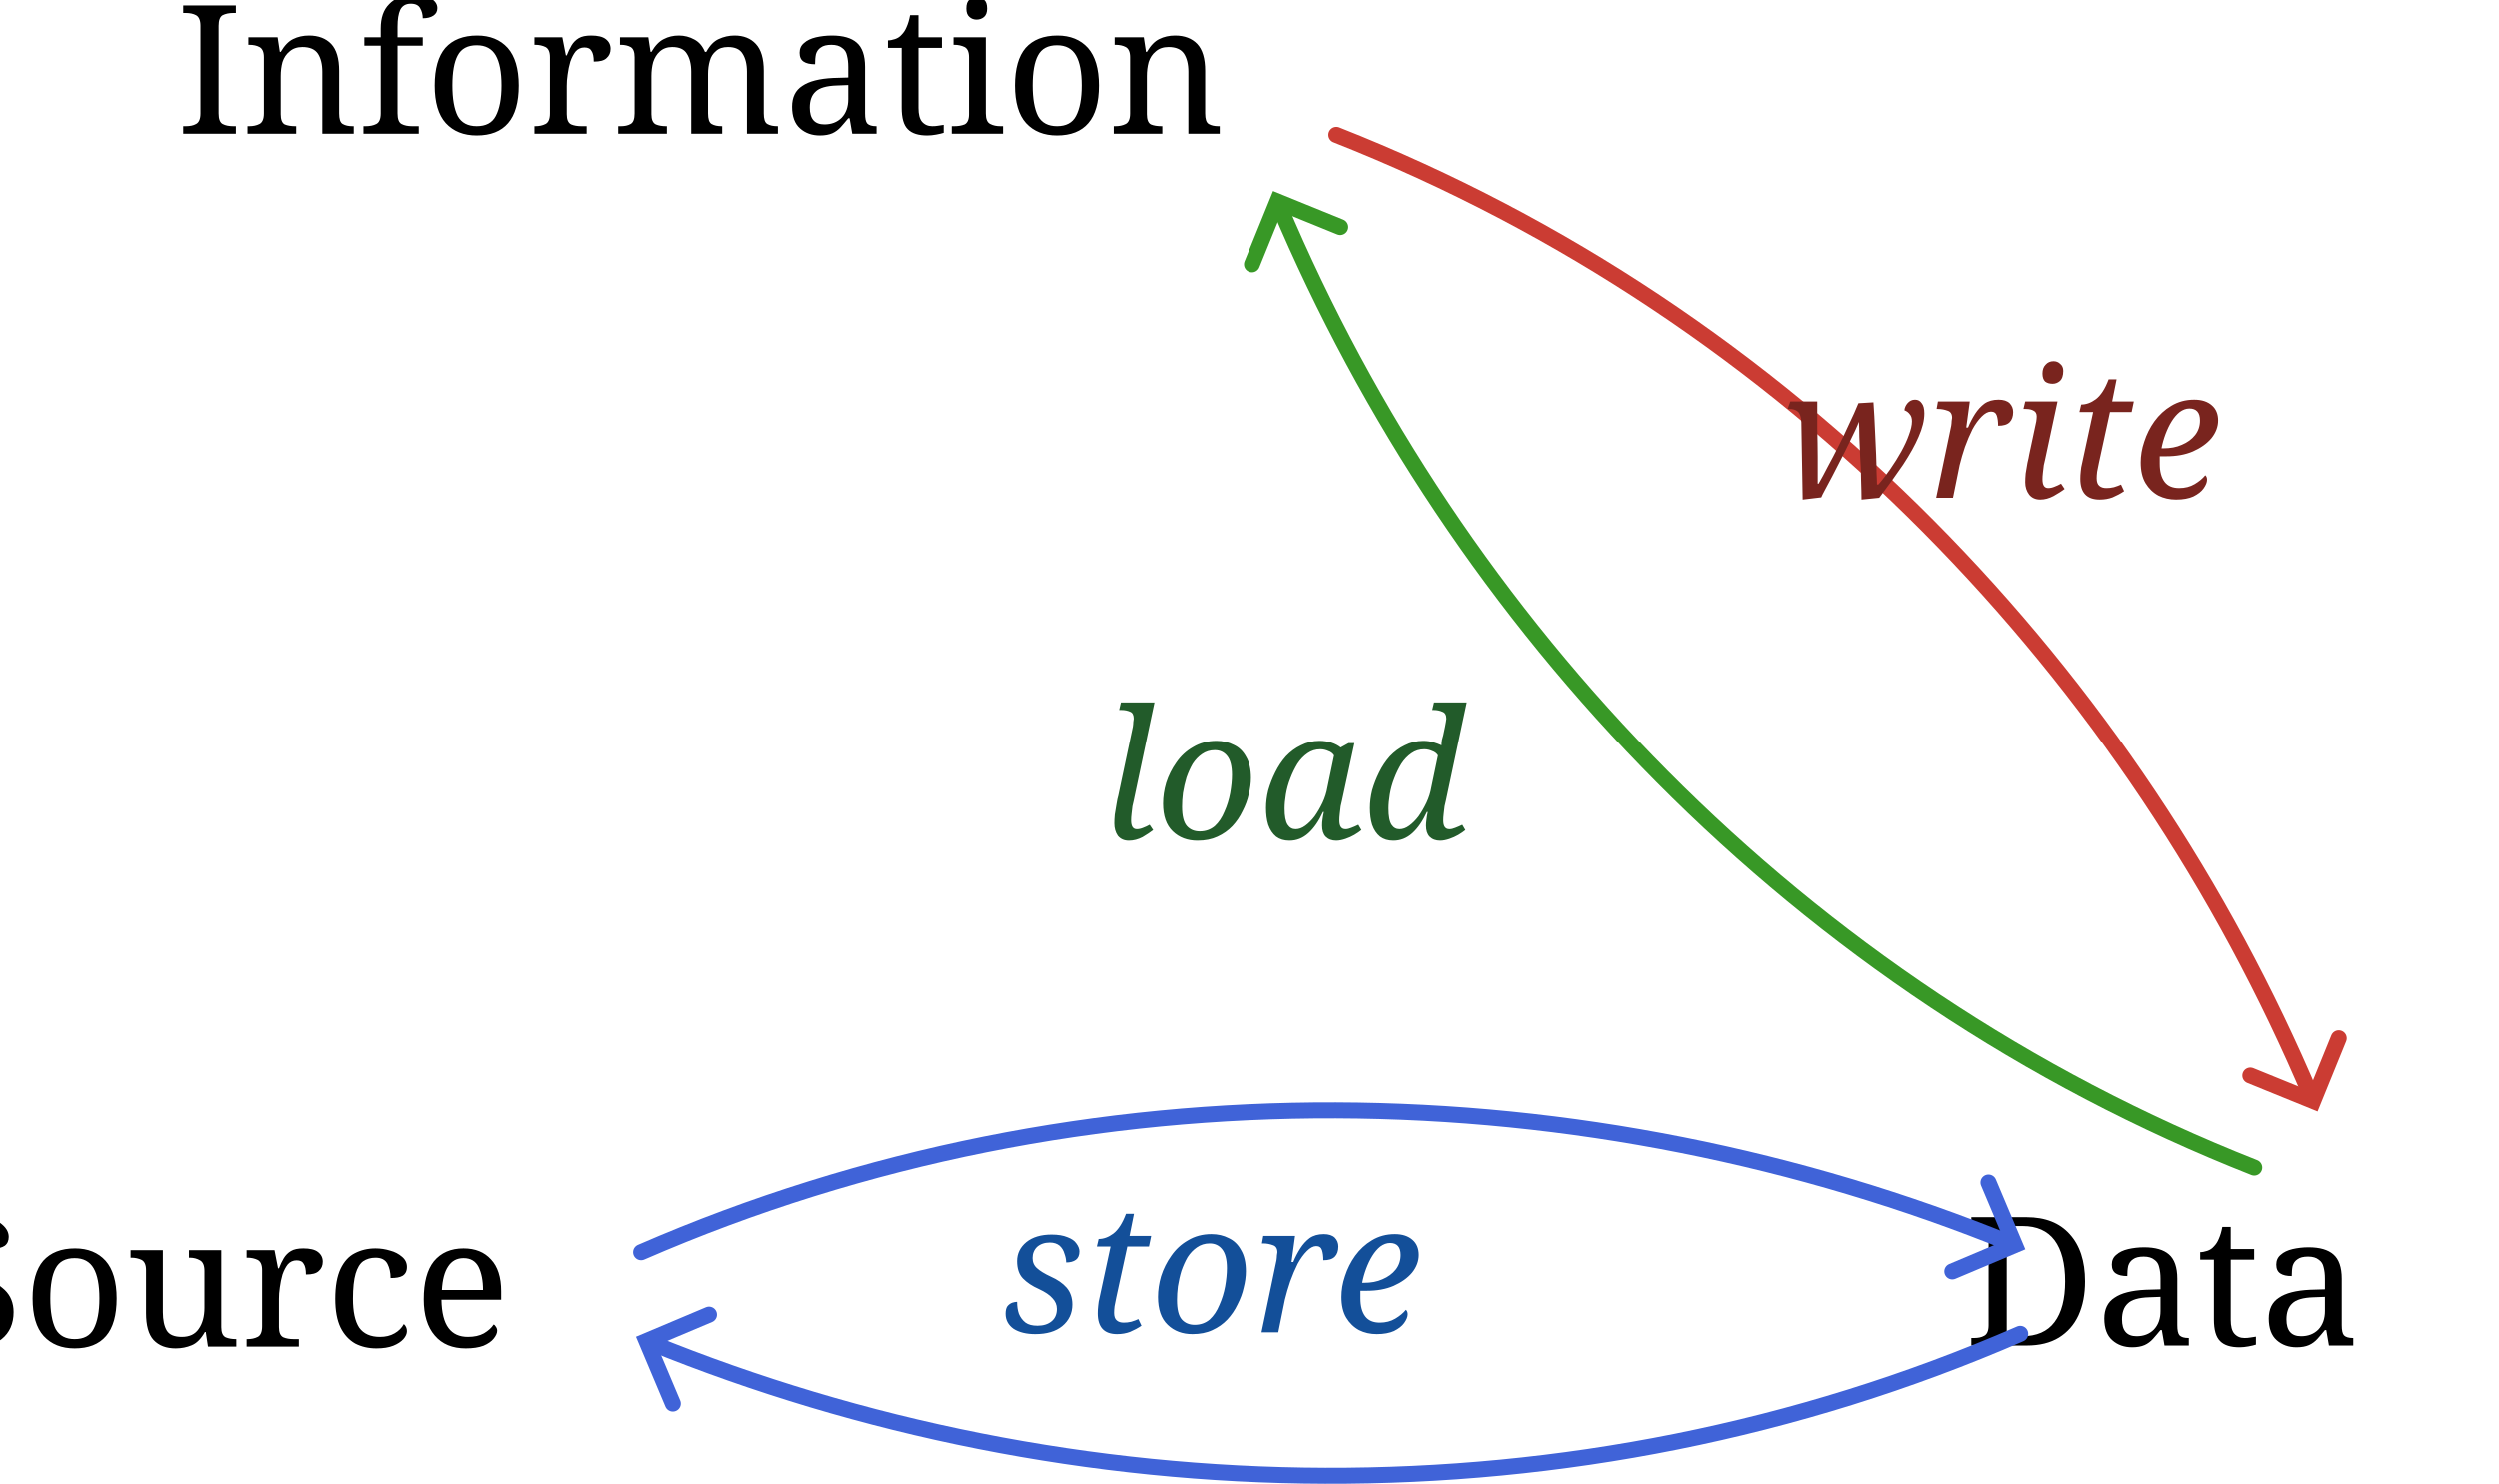
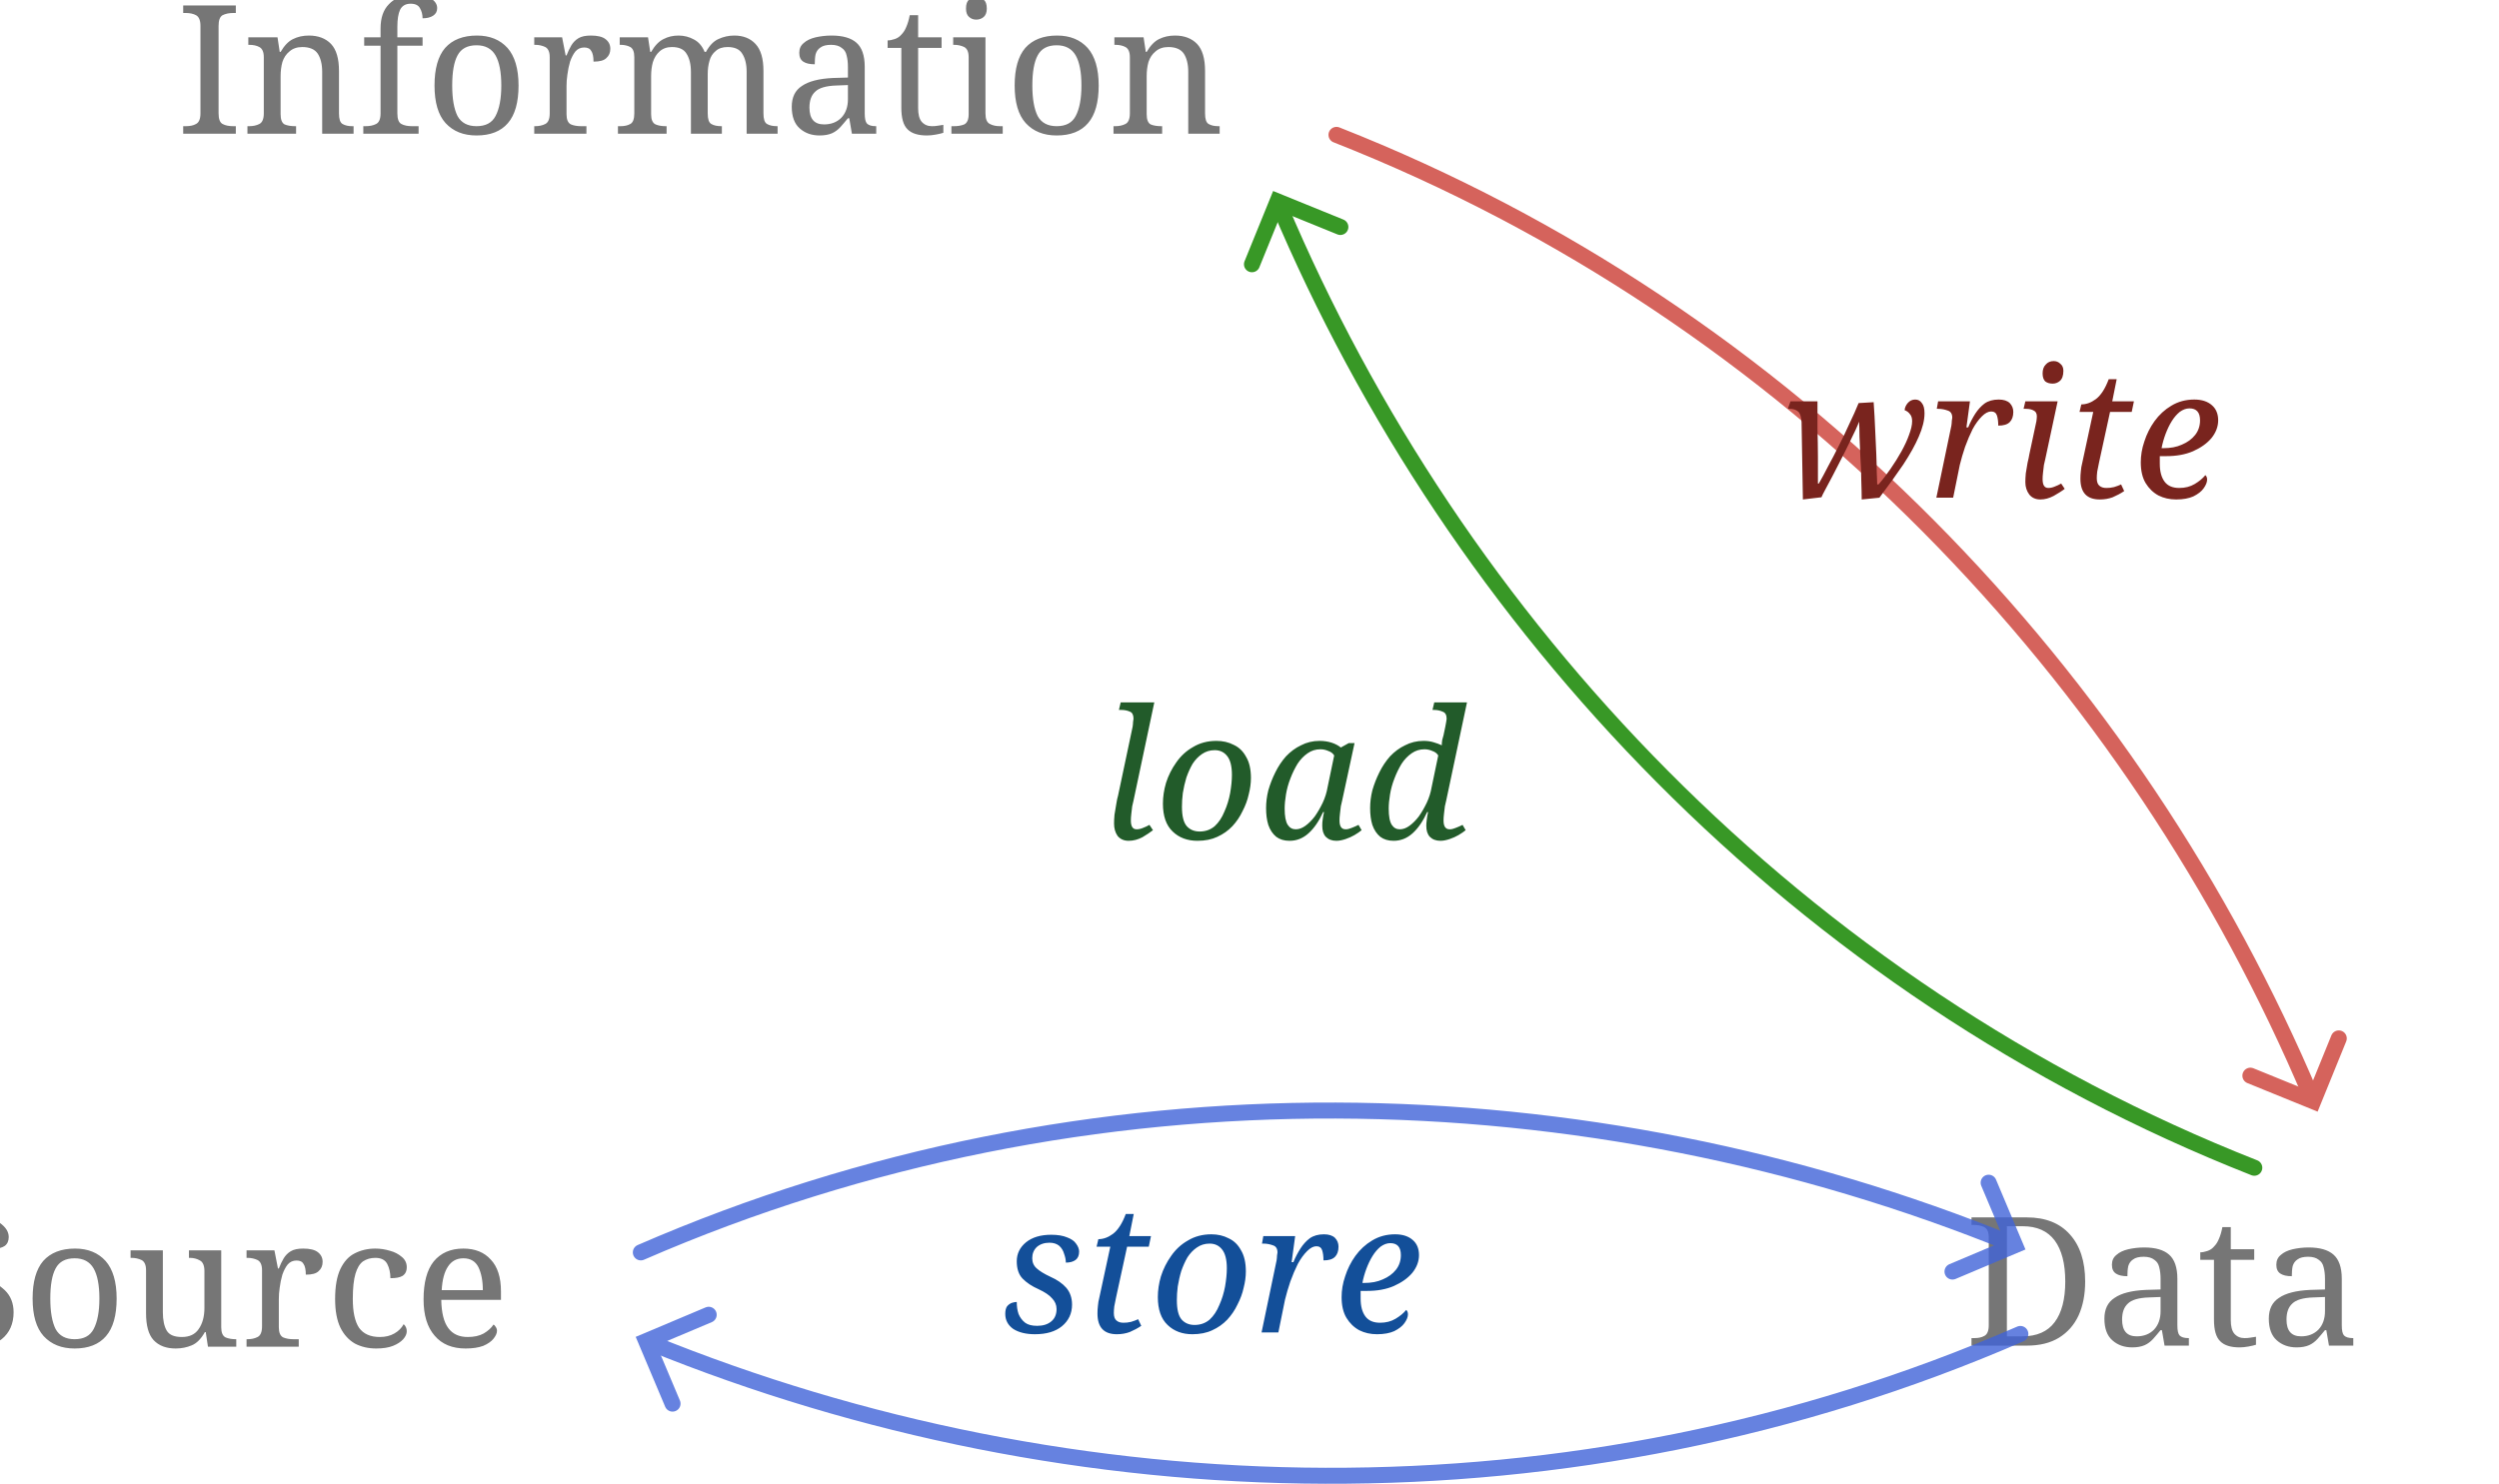
<svg xmlns="http://www.w3.org/2000/svg" width="88.288mm" height="52.435mm" viewBox="0 0 88.288 52.435" version="1.1" id="svg618">
  <defs id="defs615">
    <marker style="overflow:visible" id="marker1" refX="0" refY="0" orient="auto-start-reverse" markerWidth="1" markerHeight="1" viewBox="0 0 1 1" preserveAspectRatio="xMidYMid">
      <path style="fill:none;stroke:context-stroke;stroke-width:1;stroke-linecap:round" d="M 3,-3 0,0 3,3" transform="rotate(180,0.125,0)" id="path1" />
    </marker>
    <marker style="overflow:visible" id="ArrowWideRounded" refX="0" refY="0" orient="auto-start-reverse" markerWidth="1" markerHeight="1" viewBox="0 0 1 1" preserveAspectRatio="xMidYMid">
      <path style="fill:none;stroke:context-stroke;stroke-width:1;stroke-linecap:round" d="M 3,-3 0,0 3,3" transform="rotate(180,0.125,0)" id="path2" />
    </marker>
    <marker style="overflow:visible" id="marker1-3" refX="0" refY="0" orient="auto-start-reverse" markerWidth="1" markerHeight="1" viewBox="0 0 1 1" preserveAspectRatio="xMidYMid">
      <path style="fill:none;stroke:context-stroke;stroke-width:1;stroke-linecap:round" d="M 3,-3 0,0 3,3" transform="rotate(180,0.125,0)" id="path1-0" />
    </marker>
    <marker style="overflow:visible" id="ArrowWideRounded-4" refX="0" refY="0" orient="auto-start-reverse" markerWidth="1" markerHeight="1" viewBox="0 0 1 1" preserveAspectRatio="xMidYMid">
      <path style="fill:none;stroke:context-stroke;stroke-width:1;stroke-linecap:round" d="M 3,-3 0,0 3,3" transform="rotate(180,0.125,0)" id="path2-4" />
    </marker>
  </defs>
  <g id="layer1" transform="translate(-21.05509,-44.0018)">
-     <text xml:space="preserve" style="font-style:normal;font-variant:normal;font-weight:normal;font-stretch:normal;font-size:6.35px;line-height:1.25;font-family:Serif;-inkscape-font-specification:'Serif, Normal';font-variant-ligatures:normal;font-variant-caps:normal;font-variant-numeric:normal;font-variant-east-asian:normal;opacity:1;fill:currentColor;fill-opacity:1;stroke-width:0.265" x="101.603" y="91.553" id="text355">
-       <tspan id="tspan353" style="font-style:normal;font-variant:normal;font-weight:normal;font-stretch:normal;font-size:6.35px;font-family:Serif;-inkscape-font-specification:'Serif, Normal';font-variant-ligatures:normal;font-variant-caps:normal;font-variant-numeric:normal;font-variant-east-asian:normal;text-align:center;text-anchor:middle;fill:currentColor;fill-opacity:1;stroke-width:0.265" x="101.603" y="91.553">Data</tspan>
+     <text xml:space="preserve" style="font-style:normal;font-variant:normal;font-weight:normal;font-stretch:normal;font-size:6.35px;line-height:1.25;font-family:Serif;-inkscape-font-specification:'Serif, Normal';font-variant-ligatures:normal;font-variant-caps:normal;font-variant-numeric:normal;font-variant-east-asian:normal;opacity:1;fill:#767676;fill-opacity:1;stroke-width:0.265" x="101.603" y="91.553" id="text355">
+       <tspan id="tspan353" style="font-style:normal;font-variant:normal;font-weight:normal;font-stretch:normal;font-size:6.35px;font-family:Serif;-inkscape-font-specification:'Serif, Normal';font-variant-ligatures:normal;font-variant-caps:normal;font-variant-numeric:normal;font-variant-east-asian:normal;text-align:center;text-anchor:middle;fill:#767676;fill-opacity:1;stroke-width:0.265" x="101.603" y="91.553">Data</tspan>
    </text>
-     <text xml:space="preserve" style="font-style:normal;font-variant:normal;font-weight:normal;font-stretch:normal;font-size:6.35px;line-height:1.25;font-family:Serif;-inkscape-font-specification:'Serif, Normal';font-variant-ligatures:normal;font-variant-caps:normal;font-variant-numeric:normal;font-variant-east-asian:normal;opacity:1;fill:currentColor;fill-opacity:1;stroke-width:0.265" x="32.87" y="91.591" id="text355-3">
-       <tspan id="tspan353-7" style="font-style:normal;font-variant:normal;font-weight:normal;font-stretch:normal;font-size:6.35px;font-family:Serif;-inkscape-font-specification:'Serif, Normal';font-variant-ligatures:normal;font-variant-caps:normal;font-variant-numeric:normal;font-variant-east-asian:normal;text-align:center;text-anchor:middle;fill:currentColor;fill-opacity:1;stroke-width:0.265" x="32.87" y="91.591">Source</tspan>
+     <text xml:space="preserve" style="font-style:normal;font-variant:normal;font-weight:normal;font-stretch:normal;font-size:6.35px;line-height:1.25;font-family:Serif;-inkscape-font-specification:'Serif, Normal';font-variant-ligatures:normal;font-variant-caps:normal;font-variant-numeric:normal;font-variant-east-asian:normal;opacity:1;fill:#767676;fill-opacity:1;stroke-width:0.265" x="32.87" y="91.591" id="text355-3">
+       <tspan id="tspan353-7" style="font-style:normal;font-variant:normal;font-weight:normal;font-stretch:normal;font-size:6.35px;font-family:Serif;-inkscape-font-specification:'Serif, Normal';font-variant-ligatures:normal;font-variant-caps:normal;font-variant-numeric:normal;font-variant-east-asian:normal;text-align:center;text-anchor:middle;fill:#767676;fill-opacity:1;stroke-width:0.265" x="32.87" y="91.591">Source</tspan>
    </text>
-     <text xml:space="preserve" style="font-style:normal;font-variant:normal;font-weight:normal;font-stretch:normal;font-size:6.35px;line-height:1.25;font-family:Serif;-inkscape-font-specification:'Serif, Normal';font-variant-ligatures:normal;font-variant-caps:normal;font-variant-numeric:normal;font-variant-east-asian:normal;opacity:1;fill:currentColor;fill-opacity:1;stroke-width:0.265" x="49.935" y="48.726" id="text409">
-       <tspan id="tspan407" style="font-style:normal;font-variant:normal;font-weight:normal;font-stretch:normal;font-size:6.35px;font-family:Serif;-inkscape-font-specification:'Serif, Normal';font-variant-ligatures:normal;font-variant-caps:normal;font-variant-numeric:normal;font-variant-east-asian:normal;text-align:center;text-anchor:middle;fill:currentColor;fill-opacity:1;stroke-width:0.265" x="49.935" y="48.726">Information</tspan>
+     <text xml:space="preserve" style="font-style:normal;font-variant:normal;font-weight:normal;font-stretch:normal;font-size:6.35px;line-height:1.25;font-family:Serif;-inkscape-font-specification:'Serif, Normal';font-variant-ligatures:normal;font-variant-caps:normal;font-variant-numeric:normal;font-variant-east-asian:normal;opacity:1;fill:#767676;fill-opacity:1;stroke-width:0.265" x="49.935" y="48.726" id="text409">
+       <tspan id="tspan407" style="font-style:normal;font-variant:normal;font-weight:normal;font-stretch:normal;font-size:6.35px;font-family:Serif;-inkscape-font-specification:'Serif, Normal';font-variant-ligatures:normal;font-variant-caps:normal;font-variant-numeric:normal;font-variant-east-asian:normal;text-align:center;text-anchor:middle;fill:#767676;fill-opacity:1;stroke-width:0.265" x="49.935" y="48.726">Information</tspan>
    </text>
-     <path style="fill:none;stroke:#4063d8;stroke-width:0.565;stroke-linecap:round;stroke-linejoin:miter;stroke-dasharray:none;stroke-opacity:1;marker-end:url(#ArrowWideRounded)" d="m 43.695,88.26 c 15.842,-6.891 33.505,-6.373 48.418,-0.307" id="path1533-0" />
-     <path style="fill:none;stroke:#4063d8;stroke-width:0.565;stroke-linecap:round;stroke-linejoin:miter;stroke-dasharray:none;stroke-opacity:1;marker-end:url(#marker1)" d="m 92.433,91.142 c -15.842,6.891 -33.505,6.373 -48.418,0.307" id="path1533-0-8" />
-     <path style="fill:none;stroke:#cb3c33;stroke-width:0.565;stroke-linecap:round;stroke-linejoin:miter;stroke-dasharray:none;stroke-opacity:1;marker-end:url(#ArrowWideRounded-4)" d="m 68.272,48.768 c 16.075,6.33 28.198,19.186 34.453,34.02" id="path1533-0-4" />
+     <path style="fill:none;stroke:#4063d8;stroke-width:0.565;stroke-linecap:round;stroke-linejoin:miter;stroke-dasharray:none;stroke-opacity:1;marker-end:url(#ArrowWideRounded);opacity:0.8" d="m 43.695,88.26 c 15.842,-6.891 33.505,-6.373 48.418,-0.307" id="path1533-0" />
+     <path style="fill:none;stroke:#4063d8;stroke-width:0.565;stroke-linecap:round;stroke-linejoin:miter;stroke-dasharray:none;stroke-opacity:1;marker-end:url(#marker1);opacity:0.8" d="m 92.433,91.142 c -15.842,6.891 -33.505,6.373 -48.418,0.307" id="path1533-0-8" />
+     <path style="fill:none;stroke:#cb3c33;stroke-width:0.565;stroke-linecap:round;stroke-linejoin:miter;stroke-dasharray:none;stroke-opacity:1;marker-end:url(#ArrowWideRounded-4);opacity:0.8" d="m 68.272,48.768 c 16.075,6.33 28.198,19.186 34.453,34.02" id="path1533-0-4" />
    <path style="fill:none;stroke:#389826;stroke-width:0.565;stroke-linecap:round;stroke-linejoin:miter;stroke-dasharray:none;stroke-opacity:1;marker-end:url(#marker1-3)" d="M 100.698,85.269 C 84.623,78.939 72.5,66.084 66.244,51.25" id="path1533-0-8-4" />
    <text xml:space="preserve" style="font-style:normal;font-variant:normal;font-weight:normal;font-stretch:normal;font-size:6.35px;line-height:1.25;font-family:Serif;-inkscape-font-specification:'Serif, Normal';font-variant-ligatures:normal;font-variant-caps:normal;font-variant-numeric:normal;font-variant-east-asian:normal;fill:#225b2a;stroke-width:0.265" x="70.538" y="73.652" id="text413">
      <tspan id="tspan411" style="font-style:italic;font-variant:normal;font-weight:normal;font-stretch:normal;font-size:6.35px;font-family:Serif;-inkscape-font-specification:'Serif, Italic';font-variant-ligatures:normal;font-variant-caps:normal;font-variant-numeric:normal;font-variant-east-asian:normal;text-align:center;text-anchor:middle;fill:#225b2a;stroke-width:0.265" x="70.538" y="73.652">load</tspan>
    </text>
    <text xml:space="preserve" style="font-style:normal;font-variant:normal;font-weight:normal;font-stretch:normal;font-size:6.35px;line-height:1.25;font-family:Serif;-inkscape-font-specification:'Serif, Normal';font-variant-ligatures:normal;font-variant-caps:normal;font-variant-numeric:normal;font-variant-east-asian:normal;fill:#79241e;stroke-width:0.265" x="95.899" y="61.589" id="text417">
      <tspan id="tspan415" style="font-style:italic;font-variant:normal;font-weight:normal;font-stretch:normal;font-size:6.35px;font-family:Serif;-inkscape-font-specification:'Serif, Italic';font-variant-ligatures:normal;font-variant-caps:normal;font-variant-numeric:normal;font-variant-east-asian:normal;text-align:center;text-anchor:middle;fill:#79241e;stroke-width:0.265" x="95.899" y="61.589">write</tspan>
    </text>
    <text xml:space="preserve" style="font-style:normal;font-variant:normal;font-weight:normal;font-stretch:normal;font-size:6.35px;line-height:1.25;font-family:Serif;-inkscape-font-specification:'Serif, Normal';font-variant-ligatures:normal;font-variant-caps:normal;font-variant-numeric:normal;font-variant-east-asian:normal;fill:#134f99;stroke-width:0.265" x="67.993" y="91.09" id="text193">
      <tspan id="tspan191" style="font-style:italic;font-variant:normal;font-weight:normal;font-stretch:normal;font-size:6.35px;font-family:Serif;-inkscape-font-specification:'Serif, Italic';font-variant-ligatures:normal;font-variant-caps:normal;font-variant-numeric:normal;font-variant-east-asian:normal;text-align:center;text-anchor:middle;fill:#134f99;stroke-width:0.265" x="67.993" y="91.09">store</tspan>
    </text>
  </g>
</svg>
